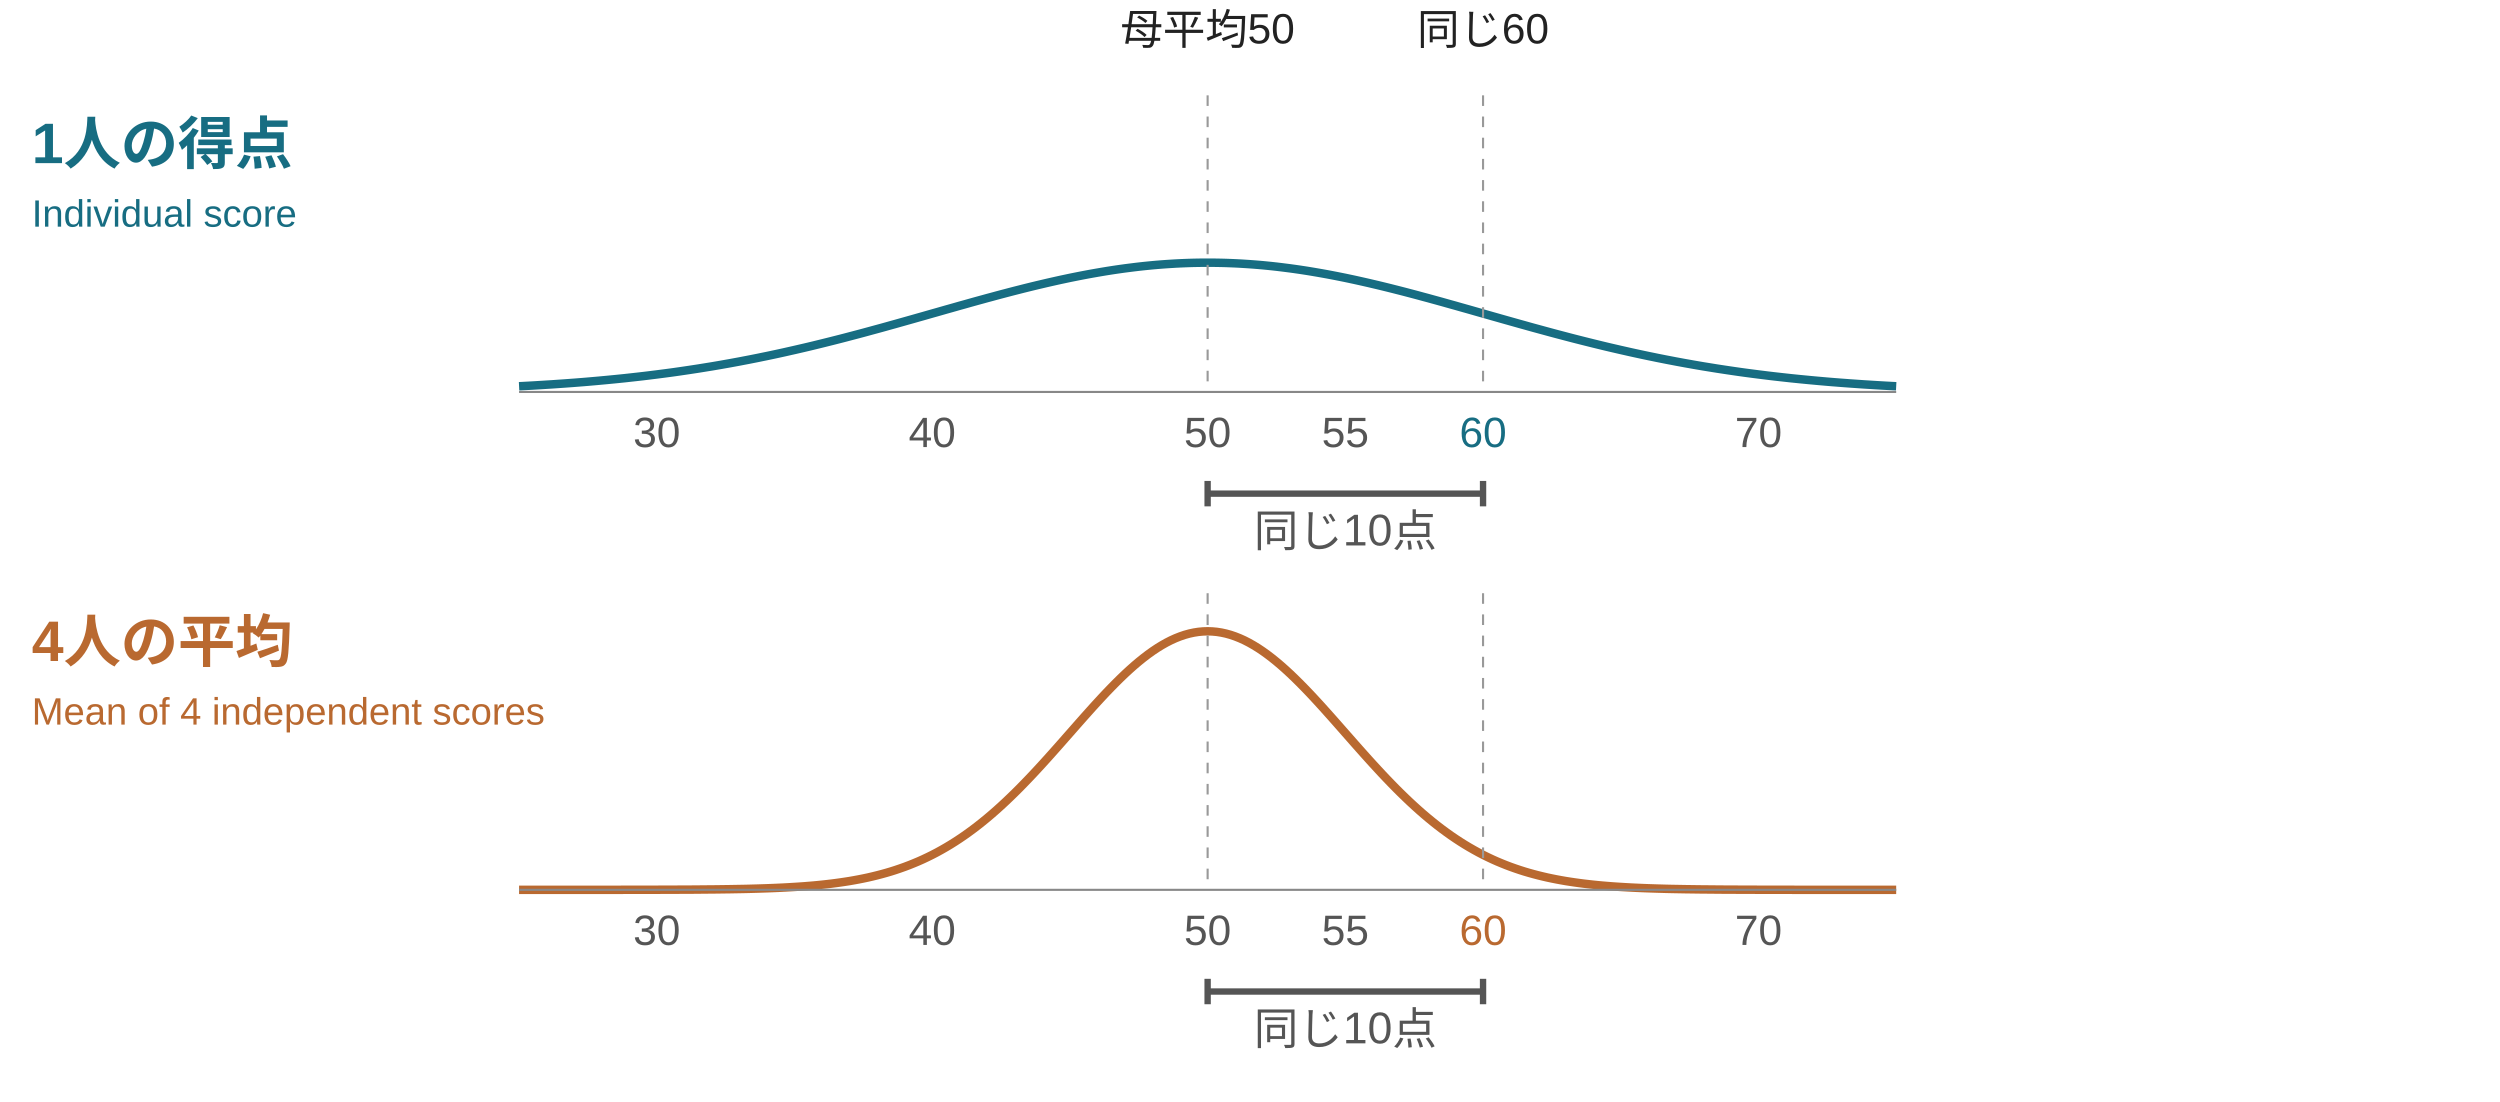
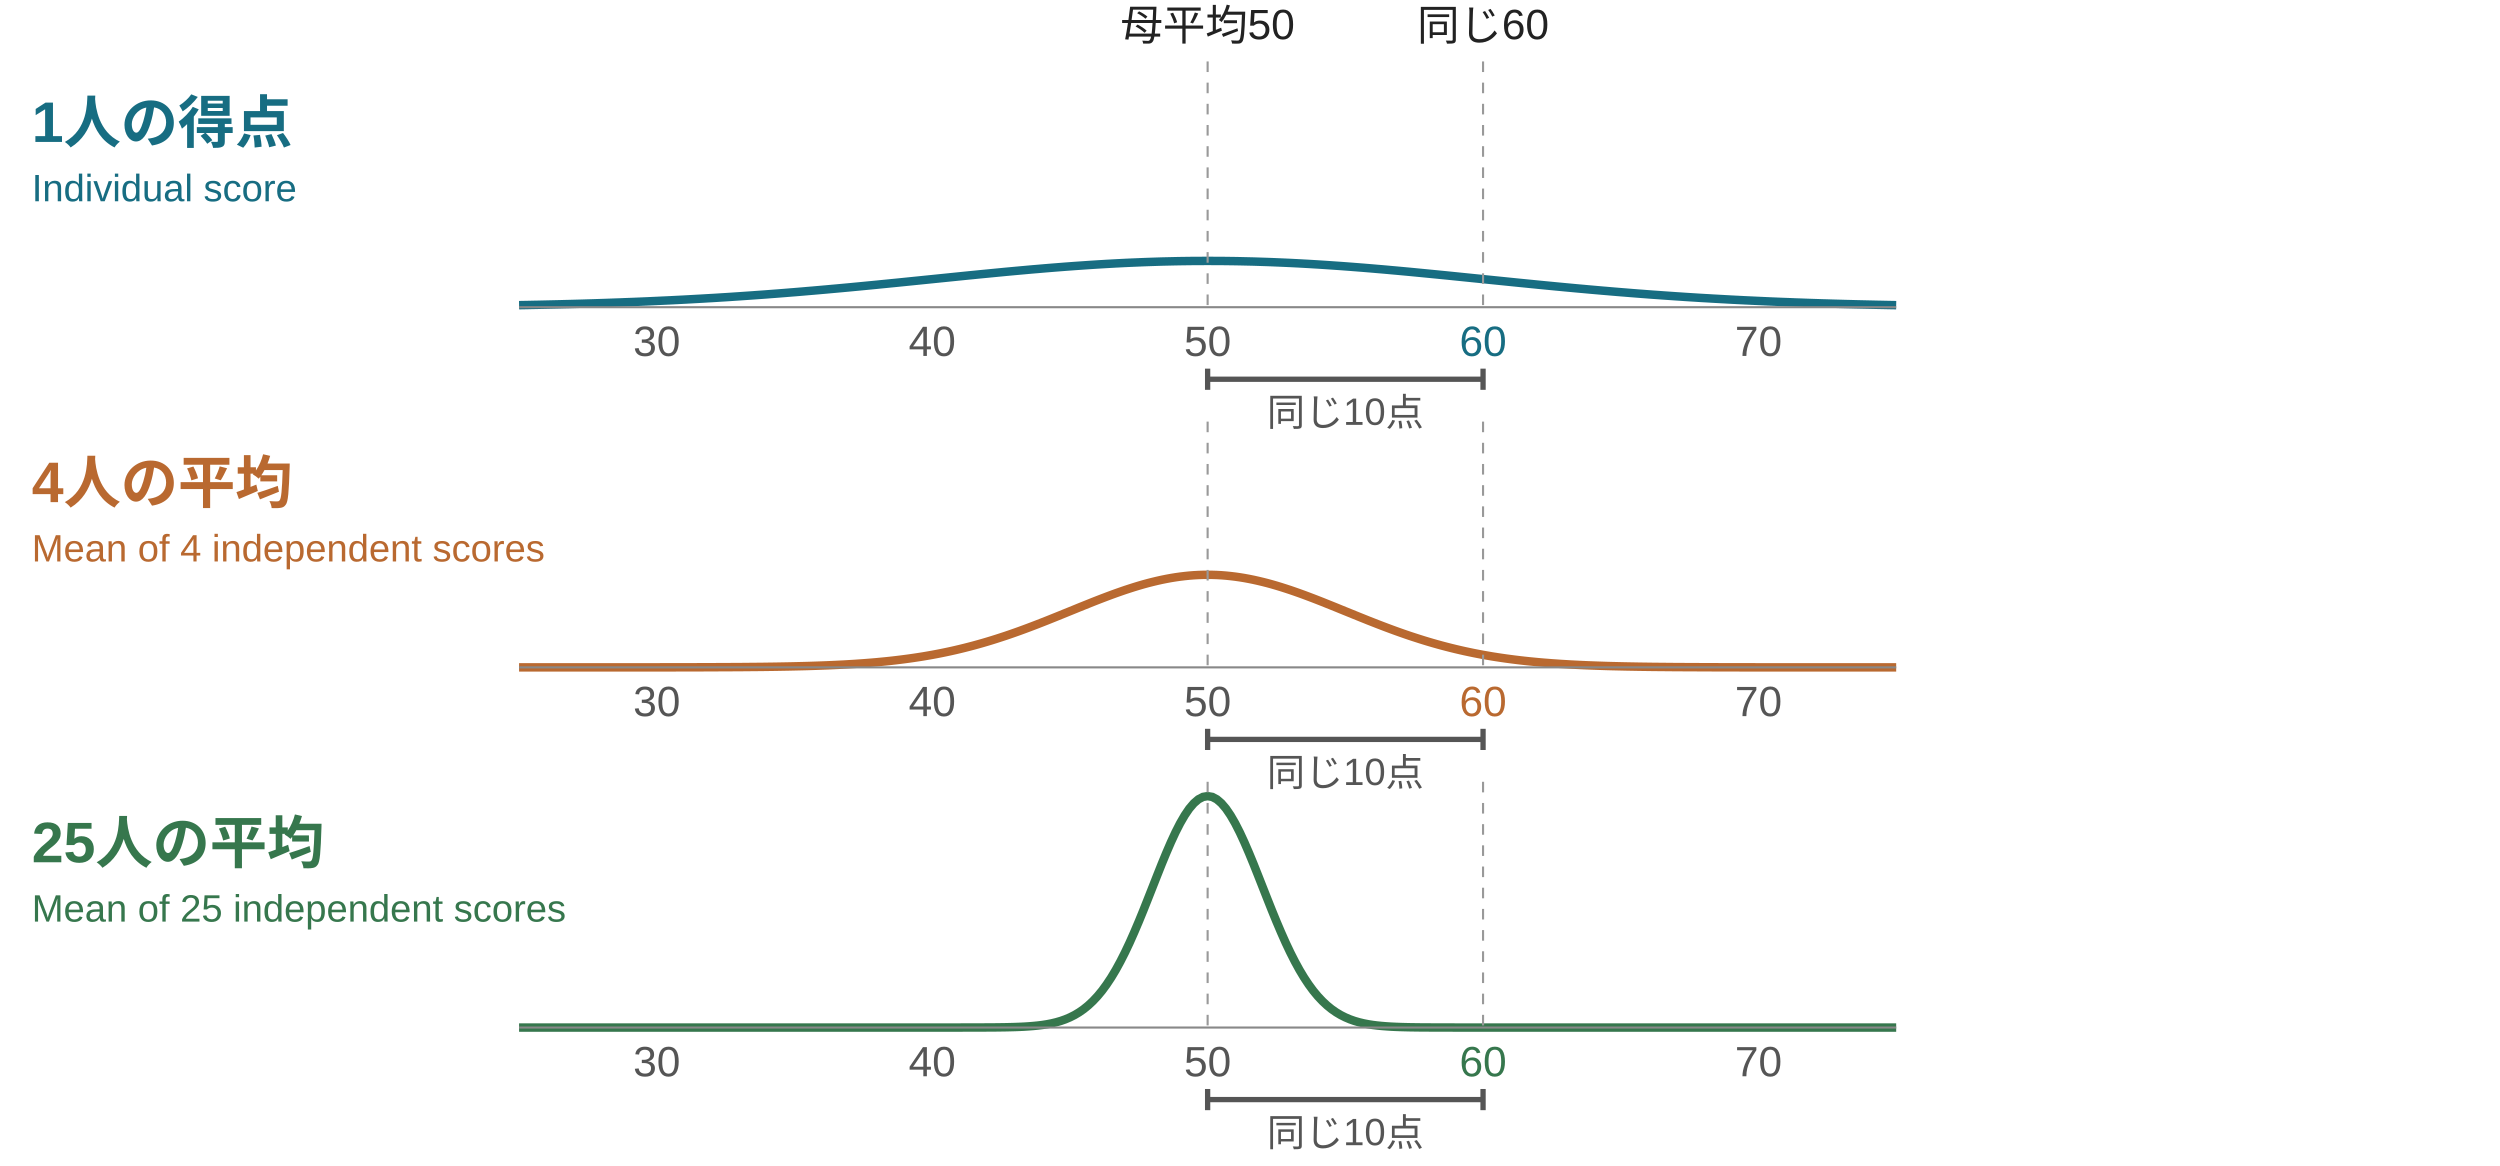
- <svg xmlns="http://www.w3.org/2000/svg" viewBox="0 0 1180 520" role="img" aria-label="同じ50点から60点の差10点。個人の標準偏差10点では1個分、4人の平均の標準偏差5点では2個分。">
+ <svg xmlns="http://www.w3.org/2000/svg" viewBox="0 0 1180 550" role="img" aria-label="同じ50点から60点の差10点。1人の標準偏差10点では1個分、4人の平均の標準偏差5点では2個分、25人の平均の標準偏差2点では5個分。">
  <g font-family="Arial,Hiragino Sans,sans-serif" fill="#222">
-     <text x="570" y="21" font-size="20" text-anchor="middle">母平均50</text>
-     <text x="700" y="21" font-size="20" text-anchor="middle">同じ60</text>
+     <text x="570" y="19" font-size="20" text-anchor="middle">母平均50</text>
+     <text x="700" y="19" font-size="20" text-anchor="middle">同じ60</text>
    <g>
-       <text x="15" y="77" font-size="27" fill="#176d82" font-weight="bold">1人の得点</text>
-       <text x="15" y="107" font-size="18" fill="#176d82">Individual score</text>
-       <path d="M245.00,182.32 L247.17,182.21 L249.33,182.09 L251.50,181.97 L253.67,181.84 L255.83,181.71 L258.00,181.57 L260.17,181.44 L262.33,181.29 L264.50,181.14 L266.67,180.99 L268.83,180.83 L271.00,180.67 L273.17,180.50 L275.33,180.33 L277.50,180.15 L279.67,179.96 L281.83,179.77 L284.00,179.57 L286.17,179.37 L288.33,179.16 L290.50,178.95 L292.67,178.73 L294.83,178.51 L297.00,178.27 L299.17,178.03 L301.33,177.79 L303.50,177.54 L305.67,177.28 L307.83,177.01 L310.00,176.74 L312.17,176.46 L314.33,176.18 L316.50,175.89 L318.67,175.59 L320.83,175.28 L323.00,174.96 L325.17,174.64 L327.33,174.31 L329.50,173.98 L331.67,173.63 L333.83,173.28 L336.00,172.93 L338.17,172.56 L340.33,172.19 L342.50,171.80 L344.67,171.42 L346.83,171.02 L349.00,170.62 L351.17,170.20 L353.33,169.79 L355.50,169.36 L357.67,168.93 L359.83,168.48 L362.00,168.04 L364.17,167.58 L366.33,167.12 L368.50,166.65 L370.67,166.17 L372.83,165.68 L375.00,165.19 L377.17,164.69 L379.33,164.19 L381.50,163.68 L383.67,163.16 L385.83,162.63 L388.00,162.10 L390.17,161.56 L392.33,161.02 L394.50,160.47 L396.67,159.92 L398.83,159.36 L401.00,158.79 L403.17,158.22 L405.33,157.65 L407.50,157.07 L409.67,156.48 L411.83,155.89 L414.00,155.30 L416.17,154.71 L418.33,154.11 L420.50,153.50 L422.67,152.90 L424.83,152.29 L427.00,151.68 L429.17,151.07 L431.33,150.46 L433.50,149.84 L435.67,149.23 L437.83,148.61 L440.00,147.99 L442.17,147.38 L444.33,146.76 L446.50,146.14 L448.67,145.53 L450.83,144.92 L453.00,144.30 L455.17,143.70 L457.33,143.09 L459.50,142.48 L461.67,141.88 L463.83,141.29 L466.00,140.69 L468.17,140.11 L470.33,139.52 L472.50,138.94 L474.67,138.37 L476.83,137.80 L479.00,137.24 L481.17,136.69 L483.33,136.14 L485.50,135.60 L487.67,135.07 L489.83,134.55 L492.00,134.04 L494.17,133.53 L496.33,133.04 L498.50,132.55 L500.67,132.07 L502.83,131.61 L505.00,131.15 L507.17,130.71 L509.33,130.28 L511.50,129.86 L513.67,129.45 L515.83,129.06 L518.00,128.68 L520.17,128.31 L522.33,127.95 L524.50,127.61 L526.67,127.28 L528.83,126.97 L531.00,126.67 L533.17,126.39 L535.33,126.12 L537.50,125.86 L539.67,125.62 L541.83,125.40 L544.00,125.19 L546.17,125.00 L548.33,124.83 L550.50,124.67 L552.67,124.53 L554.83,124.40 L557.00,124.29 L559.17,124.20 L561.33,124.12 L563.50,124.06 L565.67,124.02 L567.83,123.99 L570.00,123.99 L572.17,123.99 L574.33,124.02 L576.50,124.06 L578.67,124.12 L580.83,124.20 L583.00,124.29 L585.17,124.40 L587.33,124.53 L589.50,124.67 L591.67,124.83 L593.83,125.00 L596.00,125.19 L598.17,125.40 L600.33,125.62 L602.50,125.86 L604.67,126.12 L606.83,126.39 L609.00,126.67 L611.17,126.97 L613.33,127.28 L615.50,127.61 L617.67,127.95 L619.83,128.31 L622.00,128.68 L624.17,129.06 L626.33,129.45 L628.50,129.86 L630.67,130.28 L632.83,130.71 L635.00,131.15 L637.17,131.61 L639.33,132.07 L641.50,132.55 L643.67,133.04 L645.83,133.53 L648.00,134.04 L650.17,134.55 L652.33,135.07 L654.50,135.60 L656.67,136.14 L658.83,136.69 L661.00,137.24 L663.17,137.80 L665.33,138.37 L667.50,138.94 L669.67,139.52 L671.83,140.11 L674.00,140.69 L676.17,141.29 L678.33,141.88 L680.50,142.48 L682.67,143.09 L684.83,143.70 L687.00,144.30 L689.17,144.92 L691.33,145.53 L693.50,146.14 L695.67,146.76 L697.83,147.38 L700.00,147.99 L702.17,148.61 L704.33,149.23 L706.50,149.84 L708.67,150.46 L710.83,151.07 L713.00,151.68 L715.17,152.29 L717.33,152.90 L719.50,153.50 L721.67,154.11 L723.83,154.71 L726.00,155.30 L728.17,155.89 L730.33,156.48 L732.50,157.07 L734.67,157.65 L736.83,158.22 L739.00,158.79 L741.17,159.36 L743.33,159.92 L745.50,160.47 L747.67,161.02 L749.83,161.56 L752.00,162.10 L754.17,162.63 L756.33,163.16 L758.50,163.68 L760.67,164.19 L762.83,164.69 L765.00,165.19 L767.17,165.68 L769.33,166.17 L771.50,166.65 L773.67,167.12 L775.83,167.58 L778.00,168.04 L780.17,168.48 L782.33,168.93 L784.50,169.36 L786.67,169.79 L788.83,170.20 L791.00,170.62 L793.17,171.02 L795.33,171.42 L797.50,171.80 L799.67,172.19 L801.83,172.56 L804.00,172.93 L806.17,173.28 L808.33,173.63 L810.50,173.98 L812.67,174.31 L814.83,174.64 L817.00,174.96 L819.17,175.28 L821.33,175.59 L823.50,175.89 L825.67,176.18 L827.83,176.46 L830.00,176.74 L832.17,177.01 L834.33,177.28 L836.50,177.54 L838.67,177.79 L840.83,178.03 L843.00,178.27 L845.17,178.51 L847.33,178.73 L849.50,178.95 L851.67,179.16 L853.83,179.37 L856.00,179.57 L858.17,179.77 L860.33,179.96 L862.50,180.15 L864.67,180.33 L866.83,180.50 L869.00,180.67 L871.17,180.83 L873.33,180.99 L875.50,181.14 L877.67,181.29 L879.83,181.44 L882.00,181.57 L884.17,181.71 L886.33,181.84 L888.50,181.97 L890.67,182.09 L892.83,182.21 L895.00,182.32" fill="none" stroke="#176d82" stroke-width="4" />
-       <path d="M245 185H895" stroke="#888" />
-       <path d="M570 45V185 M700 45V185" stroke="#999" stroke-dasharray="5 5" />
-       <text x="310" y="211" text-anchor="middle" font-size="20" fill="#555">30</text>
-       <text x="440" y="211" text-anchor="middle" font-size="20" fill="#555">40</text>
-       <text x="570" y="211" text-anchor="middle" font-size="20" fill="#555">50</text>
-       <text x="635" y="211" text-anchor="middle" font-size="20" fill="#555">55</text>
-       <text x="700" y="211" text-anchor="middle" font-size="20" fill="#176d82">60</text>
-       <text x="830" y="211" text-anchor="middle" font-size="20" fill="#555">70</text>
-       <path d="M570 227v12 M570 233H700 M700 227v12" stroke="#555" stroke-width="3" fill="none" />
-       <text x="635" y="258" fill="#555" font-size="21" text-anchor="middle">同じ10点</text>
+       <text x="15" y="67" font-size="27" fill="#176d82" font-weight="bold">1人の得点</text>
+       <text x="15" y="95" font-size="18" fill="#176d82">Individual score</text>
+       <path d="M245.00,144.04 L247.17,144.00 L249.33,143.96 L251.50,143.91 L253.67,143.87 L255.83,143.82 L258.00,143.77 L260.17,143.72 L262.33,143.67 L264.50,143.62 L266.67,143.56 L268.83,143.51 L271.00,143.45 L273.17,143.39 L275.33,143.33 L277.50,143.26 L279.67,143.20 L281.83,143.13 L284.00,143.06 L286.17,142.99 L288.33,142.91 L290.50,142.83 L292.67,142.76 L294.83,142.67 L297.00,142.59 L299.17,142.51 L301.33,142.42 L303.50,142.33 L305.67,142.24 L307.83,142.14 L310.00,142.04 L312.17,141.94 L314.33,141.84 L316.50,141.74 L318.67,141.63 L320.83,141.52 L323.00,141.41 L325.17,141.29 L327.33,141.17 L329.50,141.05 L331.67,140.93 L333.83,140.80 L336.00,140.68 L338.17,140.55 L340.33,140.41 L342.50,140.28 L344.67,140.14 L346.83,139.99 L349.00,139.85 L351.17,139.70 L353.33,139.55 L355.50,139.40 L357.67,139.24 L359.83,139.09 L362.00,138.93 L364.17,138.76 L366.33,138.60 L368.50,138.43 L370.67,138.26 L372.83,138.08 L375.00,137.91 L377.17,137.73 L379.33,137.55 L381.50,137.36 L383.67,137.18 L385.83,136.99 L388.00,136.80 L390.17,136.61 L392.33,136.41 L394.50,136.22 L396.67,136.02 L398.83,135.82 L401.00,135.62 L403.17,135.41 L405.33,135.21 L407.50,135.00 L409.67,134.79 L411.83,134.58 L414.00,134.37 L416.17,134.15 L418.33,133.94 L420.50,133.72 L422.67,133.51 L424.83,133.29 L427.00,133.07 L429.17,132.85 L431.33,132.63 L433.50,132.41 L435.67,132.19 L437.83,131.97 L440.00,131.75 L442.17,131.53 L444.33,131.31 L446.50,131.09 L448.67,130.87 L450.83,130.65 L453.00,130.43 L455.17,130.21 L457.33,129.99 L459.50,129.78 L461.67,129.56 L463.83,129.35 L466.00,129.14 L468.17,128.93 L470.33,128.72 L472.50,128.51 L474.67,128.30 L476.83,128.10 L479.00,127.90 L481.17,127.70 L483.33,127.51 L485.50,127.31 L487.67,127.12 L489.83,126.94 L492.00,126.75 L494.17,126.57 L496.33,126.39 L498.50,126.22 L500.67,126.05 L502.83,125.88 L505.00,125.72 L507.17,125.56 L509.33,125.41 L511.50,125.26 L513.67,125.11 L515.83,124.97 L518.00,124.83 L520.17,124.70 L522.33,124.57 L524.50,124.45 L526.67,124.33 L528.83,124.22 L531.00,124.11 L533.17,124.01 L535.33,123.92 L537.50,123.83 L539.67,123.74 L541.83,123.66 L544.00,123.59 L546.17,123.52 L548.33,123.45 L550.50,123.40 L552.67,123.35 L554.83,123.30 L557.00,123.26 L559.17,123.23 L561.33,123.20 L563.50,123.18 L565.67,123.17 L567.83,123.16 L570.00,123.15 L572.17,123.16 L574.33,123.17 L576.50,123.18 L578.67,123.20 L580.83,123.23 L583.00,123.26 L585.17,123.30 L587.33,123.35 L589.50,123.40 L591.67,123.45 L593.83,123.52 L596.00,123.59 L598.17,123.66 L600.33,123.74 L602.50,123.83 L604.67,123.92 L606.83,124.01 L609.00,124.11 L611.17,124.22 L613.33,124.33 L615.50,124.45 L617.67,124.57 L619.83,124.70 L622.00,124.83 L624.17,124.97 L626.33,125.11 L628.50,125.26 L630.67,125.41 L632.83,125.56 L635.00,125.72 L637.17,125.88 L639.33,126.05 L641.50,126.22 L643.67,126.39 L645.83,126.57 L648.00,126.75 L650.17,126.94 L652.33,127.12 L654.50,127.31 L656.67,127.51 L658.83,127.70 L661.00,127.90 L663.17,128.10 L665.33,128.30 L667.50,128.51 L669.67,128.72 L671.83,128.93 L674.00,129.14 L676.17,129.35 L678.33,129.56 L680.50,129.78 L682.67,129.99 L684.83,130.21 L687.00,130.43 L689.17,130.65 L691.33,130.87 L693.50,131.09 L695.67,131.31 L697.83,131.53 L700.00,131.75 L702.17,131.97 L704.33,132.19 L706.50,132.41 L708.67,132.63 L710.83,132.85 L713.00,133.07 L715.17,133.29 L717.33,133.51 L719.50,133.72 L721.67,133.94 L723.83,134.15 L726.00,134.37 L728.17,134.58 L730.33,134.79 L732.50,135.00 L734.67,135.21 L736.83,135.41 L739.00,135.62 L741.17,135.82 L743.33,136.02 L745.50,136.22 L747.67,136.41 L749.83,136.61 L752.00,136.80 L754.17,136.99 L756.33,137.18 L758.50,137.36 L760.67,137.55 L762.83,137.73 L765.00,137.91 L767.17,138.08 L769.33,138.26 L771.50,138.43 L773.67,138.60 L775.83,138.76 L778.00,138.93 L780.17,139.09 L782.33,139.24 L784.50,139.40 L786.67,139.55 L788.83,139.70 L791.00,139.85 L793.17,139.99 L795.33,140.14 L797.50,140.28 L799.67,140.41 L801.83,140.55 L804.00,140.68 L806.17,140.80 L808.33,140.93 L810.50,141.05 L812.67,141.17 L814.83,141.29 L817.00,141.41 L819.17,141.52 L821.33,141.63 L823.50,141.74 L825.67,141.84 L827.83,141.94 L830.00,142.04 L832.17,142.14 L834.33,142.24 L836.50,142.33 L838.67,142.42 L840.83,142.51 L843.00,142.59 L845.17,142.67 L847.33,142.76 L849.50,142.83 L851.67,142.91 L853.83,142.99 L856.00,143.06 L858.17,143.13 L860.33,143.20 L862.50,143.26 L864.67,143.33 L866.83,143.39 L869.00,143.45 L871.17,143.51 L873.33,143.56 L875.50,143.62 L877.67,143.67 L879.83,143.72 L882.00,143.77 L884.17,143.82 L886.33,143.87 L888.50,143.91 L890.67,143.96 L892.83,144.00 L895.00,144.04" fill="none" stroke="#176d82" stroke-width="4" />
+       <path d="M245 145H895" stroke="#888" />
+       <path d="M570 29V145 M700 29V145" stroke="#999" stroke-dasharray="5 5" />
+       <text x="310" y="168" text-anchor="middle" font-size="20" fill="#555">30</text>
+       <text x="440" y="168" text-anchor="middle" font-size="20" fill="#555">40</text>
+       <text x="570" y="168" text-anchor="middle" font-size="20" fill="#555">50</text>
+       <text x="700" y="168" text-anchor="middle" font-size="20" fill="#176d82">60</text>
+       <text x="830" y="168" text-anchor="middle" font-size="20" fill="#555">70</text>
+       <path d="M570 174v10 M570 179H700 M700 174v10" stroke="#555" stroke-width="2.5" fill="none" />
+       <text x="635" y="201" fill="#555" font-size="18" text-anchor="middle">同じ10点</text>
    </g>
    <g>
-       <text x="15" y="312" font-size="27" fill="#b96930" font-weight="bold">4人の平均</text>
-       <text x="15" y="342" font-size="18" fill="#b96930">Mean of 4 independent scores</text>
-       <path d="M245.00,420.00 L247.17,420.00 L249.33,420.00 L251.50,420.00 L253.67,420.00 L255.83,420.00 L258.00,420.00 L260.17,420.00 L262.33,420.00 L264.50,420.00 L266.67,420.00 L268.83,420.00 L271.00,420.00 L273.17,420.00 L275.33,420.00 L277.50,420.00 L279.67,419.99 L281.83,419.99 L284.00,419.99 L286.17,419.99 L288.33,419.99 L290.50,419.99 L292.67,419.99 L294.83,419.98 L297.00,419.98 L299.17,419.98 L301.33,419.98 L303.50,419.97 L305.67,419.97 L307.83,419.96 L310.00,419.96 L312.17,419.95 L314.33,419.95 L316.50,419.94 L318.67,419.93 L320.83,419.92 L323.00,419.91 L325.17,419.90 L327.33,419.89 L329.50,419.87 L331.67,419.85 L333.83,419.83 L336.00,419.81 L338.17,419.79 L340.33,419.76 L342.50,419.73 L344.67,419.70 L346.83,419.66 L349.00,419.62 L351.17,419.58 L353.33,419.53 L355.50,419.47 L357.67,419.41 L359.83,419.34 L362.00,419.27 L364.17,419.19 L366.33,419.10 L368.50,419.00 L370.67,418.89 L372.83,418.77 L375.00,418.64 L377.17,418.50 L379.33,418.35 L381.50,418.18 L383.67,418.00 L385.83,417.80 L388.00,417.58 L390.17,417.34 L392.33,417.09 L394.50,416.81 L396.67,416.51 L398.83,416.19 L401.00,415.85 L403.17,415.47 L405.33,415.07 L407.50,414.64 L409.67,414.18 L411.83,413.68 L414.00,413.15 L416.17,412.58 L418.33,411.98 L420.50,411.34 L422.67,410.65 L424.83,409.92 L427.00,409.15 L429.17,408.33 L431.33,407.46 L433.50,406.55 L435.67,405.58 L437.83,404.56 L440.00,403.49 L442.17,402.36 L444.33,401.17 L446.50,399.93 L448.67,398.63 L450.83,397.27 L453.00,395.85 L455.17,394.37 L457.33,392.83 L459.50,391.23 L461.67,389.57 L463.83,387.85 L466.00,386.07 L468.17,384.23 L470.33,382.34 L472.50,380.38 L474.67,378.37 L476.83,376.31 L479.00,374.20 L481.17,372.04 L483.33,369.83 L485.50,367.58 L487.67,365.29 L489.83,362.96 L492.00,360.60 L494.17,358.21 L496.33,355.80 L498.50,353.36 L500.67,350.91 L502.83,348.45 L505.00,345.99 L507.17,343.52 L509.33,341.06 L511.50,338.61 L513.67,336.18 L515.83,333.77 L518.00,331.39 L520.17,329.04 L522.33,326.74 L524.50,324.49 L526.67,322.29 L528.83,320.15 L531.00,318.07 L533.17,316.07 L535.33,314.15 L537.50,312.31 L539.67,310.56 L541.83,308.91 L544.00,307.35 L546.17,305.90 L548.33,304.57 L550.50,303.34 L552.67,302.23 L554.83,301.25 L557.00,300.39 L559.17,299.65 L561.33,299.05 L563.50,298.58 L565.67,298.24 L567.83,298.04 L570.00,297.97 L572.17,298.04 L574.33,298.24 L576.50,298.58 L578.67,299.05 L580.83,299.65 L583.00,300.39 L585.17,301.25 L587.33,302.23 L589.50,303.34 L591.67,304.57 L593.83,305.90 L596.00,307.35 L598.17,308.91 L600.33,310.56 L602.50,312.31 L604.67,314.15 L606.83,316.07 L609.00,318.07 L611.17,320.15 L613.33,322.29 L615.50,324.49 L617.67,326.74 L619.83,329.04 L622.00,331.39 L624.17,333.77 L626.33,336.18 L628.50,338.61 L630.67,341.06 L632.83,343.52 L635.00,345.99 L637.17,348.45 L639.33,350.91 L641.50,353.36 L643.67,355.80 L645.83,358.21 L648.00,360.60 L650.17,362.96 L652.33,365.29 L654.50,367.58 L656.67,369.83 L658.83,372.04 L661.00,374.20 L663.17,376.31 L665.33,378.37 L667.50,380.38 L669.67,382.34 L671.83,384.23 L674.00,386.07 L676.17,387.85 L678.33,389.57 L680.50,391.23 L682.67,392.83 L684.83,394.37 L687.00,395.85 L689.17,397.27 L691.33,398.63 L693.50,399.93 L695.67,401.17 L697.83,402.36 L700.00,403.49 L702.17,404.56 L704.33,405.58 L706.50,406.55 L708.67,407.46 L710.83,408.33 L713.00,409.15 L715.17,409.92 L717.33,410.65 L719.50,411.34 L721.67,411.98 L723.83,412.58 L726.00,413.15 L728.17,413.68 L730.33,414.18 L732.50,414.64 L734.67,415.07 L736.83,415.47 L739.00,415.85 L741.17,416.19 L743.33,416.51 L745.50,416.81 L747.67,417.09 L749.83,417.34 L752.00,417.58 L754.17,417.80 L756.33,418.00 L758.50,418.18 L760.67,418.35 L762.83,418.50 L765.00,418.64 L767.17,418.77 L769.33,418.89 L771.50,419.00 L773.67,419.10 L775.83,419.19 L778.00,419.27 L780.17,419.34 L782.33,419.41 L784.50,419.47 L786.67,419.53 L788.83,419.58 L791.00,419.62 L793.17,419.66 L795.33,419.70 L797.50,419.73 L799.67,419.76 L801.83,419.79 L804.00,419.81 L806.17,419.83 L808.33,419.85 L810.50,419.87 L812.67,419.89 L814.83,419.90 L817.00,419.91 L819.17,419.92 L821.33,419.93 L823.50,419.94 L825.67,419.95 L827.83,419.95 L830.00,419.96 L832.17,419.96 L834.33,419.97 L836.50,419.97 L838.67,419.98 L840.83,419.98 L843.00,419.98 L845.17,419.98 L847.33,419.99 L849.50,419.99 L851.67,419.99 L853.83,419.99 L856.00,419.99 L858.17,419.99 L860.33,419.99 L862.50,420.00 L864.67,420.00 L866.83,420.00 L869.00,420.00 L871.17,420.00 L873.33,420.00 L875.50,420.00 L877.67,420.00 L879.83,420.00 L882.00,420.00 L884.17,420.00 L886.33,420.00 L888.50,420.00 L890.67,420.00 L892.83,420.00 L895.00,420.00" fill="none" stroke="#b96930" stroke-width="4" />
-       <path d="M245 420H895" stroke="#888" />
-       <path d="M570 280V420 M700 280V420" stroke="#999" stroke-dasharray="5 5" />
-       <text x="310" y="446" text-anchor="middle" font-size="20" fill="#555">30</text>
-       <text x="440" y="446" text-anchor="middle" font-size="20" fill="#555">40</text>
-       <text x="570" y="446" text-anchor="middle" font-size="20" fill="#555">50</text>
-       <text x="635" y="446" text-anchor="middle" font-size="20" fill="#555">55</text>
-       <text x="700" y="446" text-anchor="middle" font-size="20" fill="#b96930">60</text>
-       <text x="830" y="446" text-anchor="middle" font-size="20" fill="#555">70</text>
-       <path d="M570 462v12 M570 468H700 M700 462v12" stroke="#555" stroke-width="3" fill="none" />
-       <text x="635" y="493" fill="#555" font-size="21" text-anchor="middle">同じ10点</text>
+       <text x="15" y="237" font-size="27" fill="#b96930" font-weight="bold">4人の平均</text>
+       <text x="15" y="265" font-size="18" fill="#b96930">Mean of 4 independent scores</text>
+       <path d="M245.00,315.00 L247.17,315.00 L249.33,315.00 L251.50,315.00 L253.67,315.00 L255.83,315.00 L258.00,315.00 L260.17,315.00 L262.33,315.00 L264.50,315.00 L266.67,315.00 L268.83,315.00 L271.00,315.00 L273.17,315.00 L275.33,315.00 L277.50,315.00 L279.67,315.00 L281.83,315.00 L284.00,315.00 L286.17,315.00 L288.33,315.00 L290.50,315.00 L292.67,315.00 L294.83,314.99 L297.00,314.99 L299.17,314.99 L301.33,314.99 L303.50,314.99 L305.67,314.99 L307.83,314.99 L310.00,314.99 L312.17,314.98 L314.33,314.98 L316.50,314.98 L318.67,314.98 L320.83,314.97 L323.00,314.97 L325.17,314.96 L327.33,314.96 L329.50,314.95 L331.67,314.95 L333.83,314.94 L336.00,314.93 L338.17,314.92 L340.33,314.91 L342.50,314.90 L344.67,314.89 L346.83,314.88 L349.00,314.87 L351.17,314.85 L353.33,314.83 L355.50,314.81 L357.67,314.79 L359.83,314.77 L362.00,314.74 L364.17,314.71 L366.33,314.68 L368.50,314.64 L370.67,314.60 L372.83,314.56 L375.00,314.51 L377.17,314.46 L379.33,314.41 L381.50,314.35 L383.67,314.28 L385.83,314.21 L388.00,314.13 L390.17,314.05 L392.33,313.96 L394.50,313.86 L396.67,313.75 L398.83,313.64 L401.00,313.51 L403.17,313.38 L405.33,313.23 L407.50,313.08 L409.67,312.91 L411.83,312.74 L414.00,312.55 L416.17,312.34 L418.33,312.13 L420.50,311.90 L422.67,311.65 L424.83,311.39 L427.00,311.11 L429.17,310.82 L431.33,310.51 L433.50,310.18 L435.67,309.84 L437.83,309.47 L440.00,309.09 L442.17,308.68 L444.33,308.26 L446.50,307.81 L448.67,307.35 L450.83,306.86 L453.00,306.35 L455.17,305.82 L457.33,305.27 L459.50,304.70 L461.67,304.10 L463.83,303.49 L466.00,302.85 L468.17,302.19 L470.33,301.51 L472.50,300.81 L474.67,300.10 L476.83,299.36 L479.00,298.60 L481.17,297.83 L483.33,297.04 L485.50,296.23 L487.67,295.41 L489.83,294.58 L492.00,293.73 L494.17,292.88 L496.33,292.01 L498.50,291.14 L500.67,290.26 L502.83,289.38 L505.00,288.50 L507.17,287.62 L509.33,286.73 L511.50,285.86 L513.67,284.99 L515.83,284.12 L518.00,283.27 L520.17,282.43 L522.33,281.61 L524.50,280.80 L526.67,280.01 L528.83,279.25 L531.00,278.50 L533.17,277.79 L535.33,277.10 L537.50,276.44 L539.67,275.81 L541.83,275.22 L544.00,274.67 L546.17,274.15 L548.33,273.67 L550.50,273.23 L552.67,272.83 L554.83,272.48 L557.00,272.17 L559.17,271.91 L561.33,271.69 L563.50,271.52 L565.67,271.40 L567.83,271.33 L570.00,271.31 L572.17,271.33 L574.33,271.40 L576.50,271.52 L578.67,271.69 L580.83,271.91 L583.00,272.17 L585.17,272.48 L587.33,272.83 L589.50,273.23 L591.67,273.67 L593.83,274.15 L596.00,274.67 L598.17,275.22 L600.33,275.81 L602.50,276.44 L604.67,277.10 L606.83,277.79 L609.00,278.50 L611.17,279.25 L613.33,280.01 L615.50,280.80 L617.67,281.61 L619.83,282.43 L622.00,283.27 L624.17,284.12 L626.33,284.99 L628.50,285.86 L630.67,286.73 L632.83,287.62 L635.00,288.50 L637.17,289.38 L639.33,290.26 L641.50,291.14 L643.67,292.01 L645.83,292.88 L648.00,293.73 L650.17,294.58 L652.33,295.41 L654.50,296.23 L656.67,297.04 L658.83,297.83 L661.00,298.60 L663.17,299.36 L665.33,300.10 L667.50,300.81 L669.67,301.51 L671.83,302.19 L674.00,302.85 L676.17,303.49 L678.33,304.10 L680.50,304.70 L682.67,305.27 L684.83,305.82 L687.00,306.35 L689.17,306.86 L691.33,307.35 L693.50,307.81 L695.67,308.26 L697.83,308.68 L700.00,309.09 L702.17,309.47 L704.33,309.84 L706.50,310.18 L708.67,310.51 L710.83,310.82 L713.00,311.11 L715.17,311.39 L717.33,311.65 L719.50,311.90 L721.67,312.13 L723.83,312.34 L726.00,312.55 L728.17,312.74 L730.33,312.91 L732.50,313.08 L734.67,313.23 L736.83,313.38 L739.00,313.51 L741.17,313.64 L743.33,313.75 L745.50,313.86 L747.67,313.96 L749.83,314.05 L752.00,314.13 L754.17,314.21 L756.33,314.28 L758.50,314.35 L760.67,314.41 L762.83,314.46 L765.00,314.51 L767.17,314.56 L769.33,314.60 L771.50,314.64 L773.67,314.68 L775.83,314.71 L778.00,314.74 L780.17,314.77 L782.33,314.79 L784.50,314.81 L786.67,314.83 L788.83,314.85 L791.00,314.87 L793.17,314.88 L795.33,314.89 L797.50,314.90 L799.67,314.91 L801.83,314.92 L804.00,314.93 L806.17,314.94 L808.33,314.95 L810.50,314.95 L812.67,314.96 L814.83,314.96 L817.00,314.97 L819.17,314.97 L821.33,314.98 L823.50,314.98 L825.67,314.98 L827.83,314.98 L830.00,314.99 L832.17,314.99 L834.33,314.99 L836.50,314.99 L838.67,314.99 L840.83,314.99 L843.00,314.99 L845.17,314.99 L847.33,315.00 L849.50,315.00 L851.67,315.00 L853.83,315.00 L856.00,315.00 L858.17,315.00 L860.33,315.00 L862.50,315.00 L864.67,315.00 L866.83,315.00 L869.00,315.00 L871.17,315.00 L873.33,315.00 L875.50,315.00 L877.67,315.00 L879.83,315.00 L882.00,315.00 L884.17,315.00 L886.33,315.00 L888.50,315.00 L890.67,315.00 L892.83,315.00 L895.00,315.00" fill="none" stroke="#b96930" stroke-width="4" />
+       <path d="M245 315H895" stroke="#888" />
+       <path d="M570 199V315 M700 199V315" stroke="#999" stroke-dasharray="5 5" />
+       <text x="310" y="338" text-anchor="middle" font-size="20" fill="#555">30</text>
+       <text x="440" y="338" text-anchor="middle" font-size="20" fill="#555">40</text>
+       <text x="570" y="338" text-anchor="middle" font-size="20" fill="#555">50</text>
+       <text x="700" y="338" text-anchor="middle" font-size="20" fill="#b96930">60</text>
+       <text x="830" y="338" text-anchor="middle" font-size="20" fill="#555">70</text>
+       <path d="M570 344v10 M570 349H700 M700 344v10" stroke="#555" stroke-width="2.5" fill="none" />
+       <text x="635" y="371" fill="#555" font-size="18" text-anchor="middle">同じ10点</text>
+     </g>
+     <g>
+       <text x="15" y="407" font-size="27" fill="#36774d" font-weight="bold">25人の平均</text>
+       <text x="15" y="435" font-size="18" fill="#36774d">Mean of 25 independent scores</text>
+       <path d="M245.00,485.00 L247.17,485.00 L249.33,485.00 L251.50,485.00 L253.67,485.00 L255.83,485.00 L258.00,485.00 L260.17,485.00 L262.33,485.00 L264.50,485.00 L266.67,485.00 L268.83,485.00 L271.00,485.00 L273.17,485.00 L275.33,485.00 L277.50,485.00 L279.67,485.00 L281.83,485.00 L284.00,485.00 L286.17,485.00 L288.33,485.00 L290.50,485.00 L292.67,485.00 L294.83,485.00 L297.00,485.00 L299.17,485.00 L301.33,485.00 L303.50,485.00 L305.67,485.00 L307.83,485.00 L310.00,485.00 L312.17,485.00 L314.33,485.00 L316.50,485.00 L318.67,485.00 L320.83,485.00 L323.00,485.00 L325.17,485.00 L327.33,485.00 L329.50,485.00 L331.67,485.00 L333.83,485.00 L336.00,485.00 L338.17,485.00 L340.33,485.00 L342.50,485.00 L344.67,485.00 L346.83,485.00 L349.00,485.00 L351.17,485.00 L353.33,485.00 L355.50,485.00 L357.67,485.00 L359.83,485.00 L362.00,485.00 L364.17,485.00 L366.33,485.00 L368.50,485.00 L370.67,485.00 L372.83,485.00 L375.00,485.00 L377.17,485.00 L379.33,485.00 L381.50,485.00 L383.67,485.00 L385.83,485.00 L388.00,485.00 L390.17,485.00 L392.33,485.00 L394.50,485.00 L396.67,485.00 L398.83,485.00 L401.00,485.00 L403.17,485.00 L405.33,485.00 L407.50,485.00 L409.67,485.00 L411.83,485.00 L414.00,485.00 L416.17,485.00 L418.33,485.00 L420.50,485.00 L422.67,485.00 L424.83,485.00 L427.00,485.00 L429.17,485.00 L431.33,485.00 L433.50,485.00 L435.67,485.00 L437.83,485.00 L440.00,485.00 L442.17,485.00 L444.33,485.00 L446.50,485.00 L448.67,485.00 L450.83,485.00 L453.00,485.00 L455.17,484.99 L457.33,484.99 L459.50,484.99 L461.67,484.98 L463.83,484.97 L466.00,484.96 L468.17,484.95 L470.33,484.93 L472.50,484.90 L474.67,484.87 L476.83,484.82 L479.00,484.76 L481.17,484.68 L483.33,484.58 L485.50,484.44 L487.67,484.27 L489.83,484.06 L492.00,483.79 L494.17,483.45 L496.33,483.03 L498.50,482.51 L500.67,481.88 L502.83,481.12 L505.00,480.20 L507.17,479.11 L509.33,477.82 L511.50,476.31 L513.67,474.55 L515.83,472.53 L518.00,470.22 L520.17,467.60 L522.33,464.65 L524.50,461.38 L526.67,457.76 L528.83,453.81 L531.00,449.54 L533.17,444.95 L535.33,440.09 L537.50,434.99 L539.67,429.69 L541.83,424.25 L544.00,418.75 L546.17,413.24 L548.33,407.81 L550.50,402.55 L552.67,397.53 L554.83,392.86 L557.00,388.60 L559.17,384.85 L561.33,381.67 L563.50,379.13 L565.67,377.27 L567.83,376.14 L570.00,375.77 L572.17,376.14 L574.33,377.27 L576.50,379.13 L578.67,381.67 L580.83,384.85 L583.00,388.60 L585.17,392.86 L587.33,397.53 L589.50,402.55 L591.67,407.81 L593.83,413.24 L596.00,418.75 L598.17,424.25 L600.33,429.69 L602.50,434.99 L604.67,440.09 L606.83,444.95 L609.00,449.54 L611.17,453.81 L613.33,457.76 L615.50,461.38 L617.67,464.65 L619.83,467.60 L622.00,470.22 L624.17,472.53 L626.33,474.55 L628.50,476.31 L630.67,477.82 L632.83,479.11 L635.00,480.20 L637.17,481.12 L639.33,481.88 L641.50,482.51 L643.67,483.03 L645.83,483.45 L648.00,483.79 L650.17,484.06 L652.33,484.27 L654.50,484.44 L656.67,484.58 L658.83,484.68 L661.00,484.76 L663.17,484.82 L665.33,484.87 L667.50,484.90 L669.67,484.93 L671.83,484.95 L674.00,484.96 L676.17,484.97 L678.33,484.98 L680.50,484.99 L682.67,484.99 L684.83,484.99 L687.00,485.00 L689.17,485.00 L691.33,485.00 L693.50,485.00 L695.67,485.00 L697.83,485.00 L700.00,485.00 L702.17,485.00 L704.33,485.00 L706.50,485.00 L708.67,485.00 L710.83,485.00 L713.00,485.00 L715.17,485.00 L717.33,485.00 L719.50,485.00 L721.67,485.00 L723.83,485.00 L726.00,485.00 L728.17,485.00 L730.33,485.00 L732.50,485.00 L734.67,485.00 L736.83,485.00 L739.00,485.00 L741.17,485.00 L743.33,485.00 L745.50,485.00 L747.67,485.00 L749.83,485.00 L752.00,485.00 L754.17,485.00 L756.33,485.00 L758.50,485.00 L760.67,485.00 L762.83,485.00 L765.00,485.00 L767.17,485.00 L769.33,485.00 L771.50,485.00 L773.67,485.00 L775.83,485.00 L778.00,485.00 L780.17,485.00 L782.33,485.00 L784.50,485.00 L786.67,485.00 L788.83,485.00 L791.00,485.00 L793.17,485.00 L795.33,485.00 L797.50,485.00 L799.67,485.00 L801.83,485.00 L804.00,485.00 L806.17,485.00 L808.33,485.00 L810.50,485.00 L812.67,485.00 L814.83,485.00 L817.00,485.00 L819.17,485.00 L821.33,485.00 L823.50,485.00 L825.67,485.00 L827.83,485.00 L830.00,485.00 L832.17,485.00 L834.33,485.00 L836.50,485.00 L838.67,485.00 L840.83,485.00 L843.00,485.00 L845.17,485.00 L847.33,485.00 L849.50,485.00 L851.67,485.00 L853.83,485.00 L856.00,485.00 L858.17,485.00 L860.33,485.00 L862.50,485.00 L864.67,485.00 L866.83,485.00 L869.00,485.00 L871.17,485.00 L873.33,485.00 L875.50,485.00 L877.67,485.00 L879.83,485.00 L882.00,485.00 L884.17,485.00 L886.33,485.00 L888.50,485.00 L890.67,485.00 L892.83,485.00 L895.00,485.00" fill="none" stroke="#36774d" stroke-width="4" />
+       <path d="M245 485H895" stroke="#888" />
+       <path d="M570 369V485 M700 369V485" stroke="#999" stroke-dasharray="5 5" />
+       <text x="310" y="508" text-anchor="middle" font-size="20" fill="#555">30</text>
+       <text x="440" y="508" text-anchor="middle" font-size="20" fill="#555">40</text>
+       <text x="570" y="508" text-anchor="middle" font-size="20" fill="#555">50</text>
+       <text x="700" y="508" text-anchor="middle" font-size="20" fill="#36774d">60</text>
+       <text x="830" y="508" text-anchor="middle" font-size="20" fill="#555">70</text>
+       <path d="M570 514v10 M570 519H700 M700 514v10" stroke="#555" stroke-width="2.5" fill="none" />
+       <text x="635" y="541" fill="#555" font-size="18" text-anchor="middle">同じ10点</text>
    </g>
  </g>
</svg>
